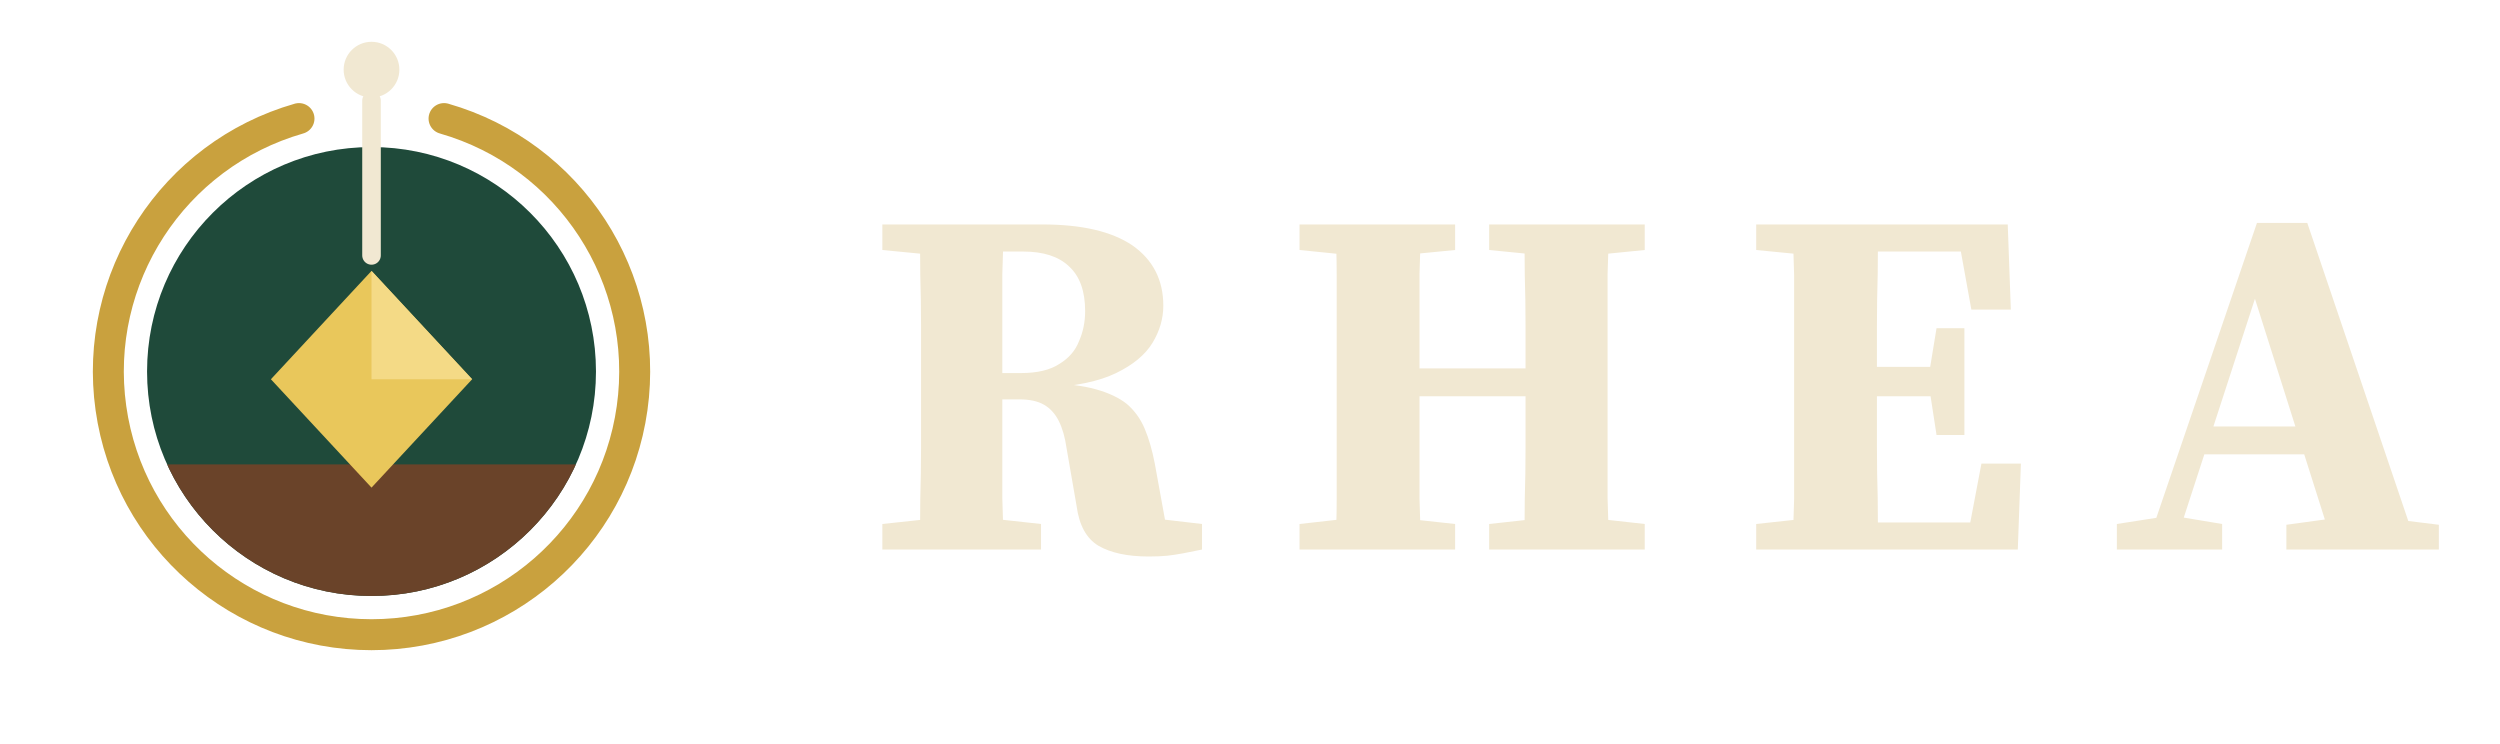
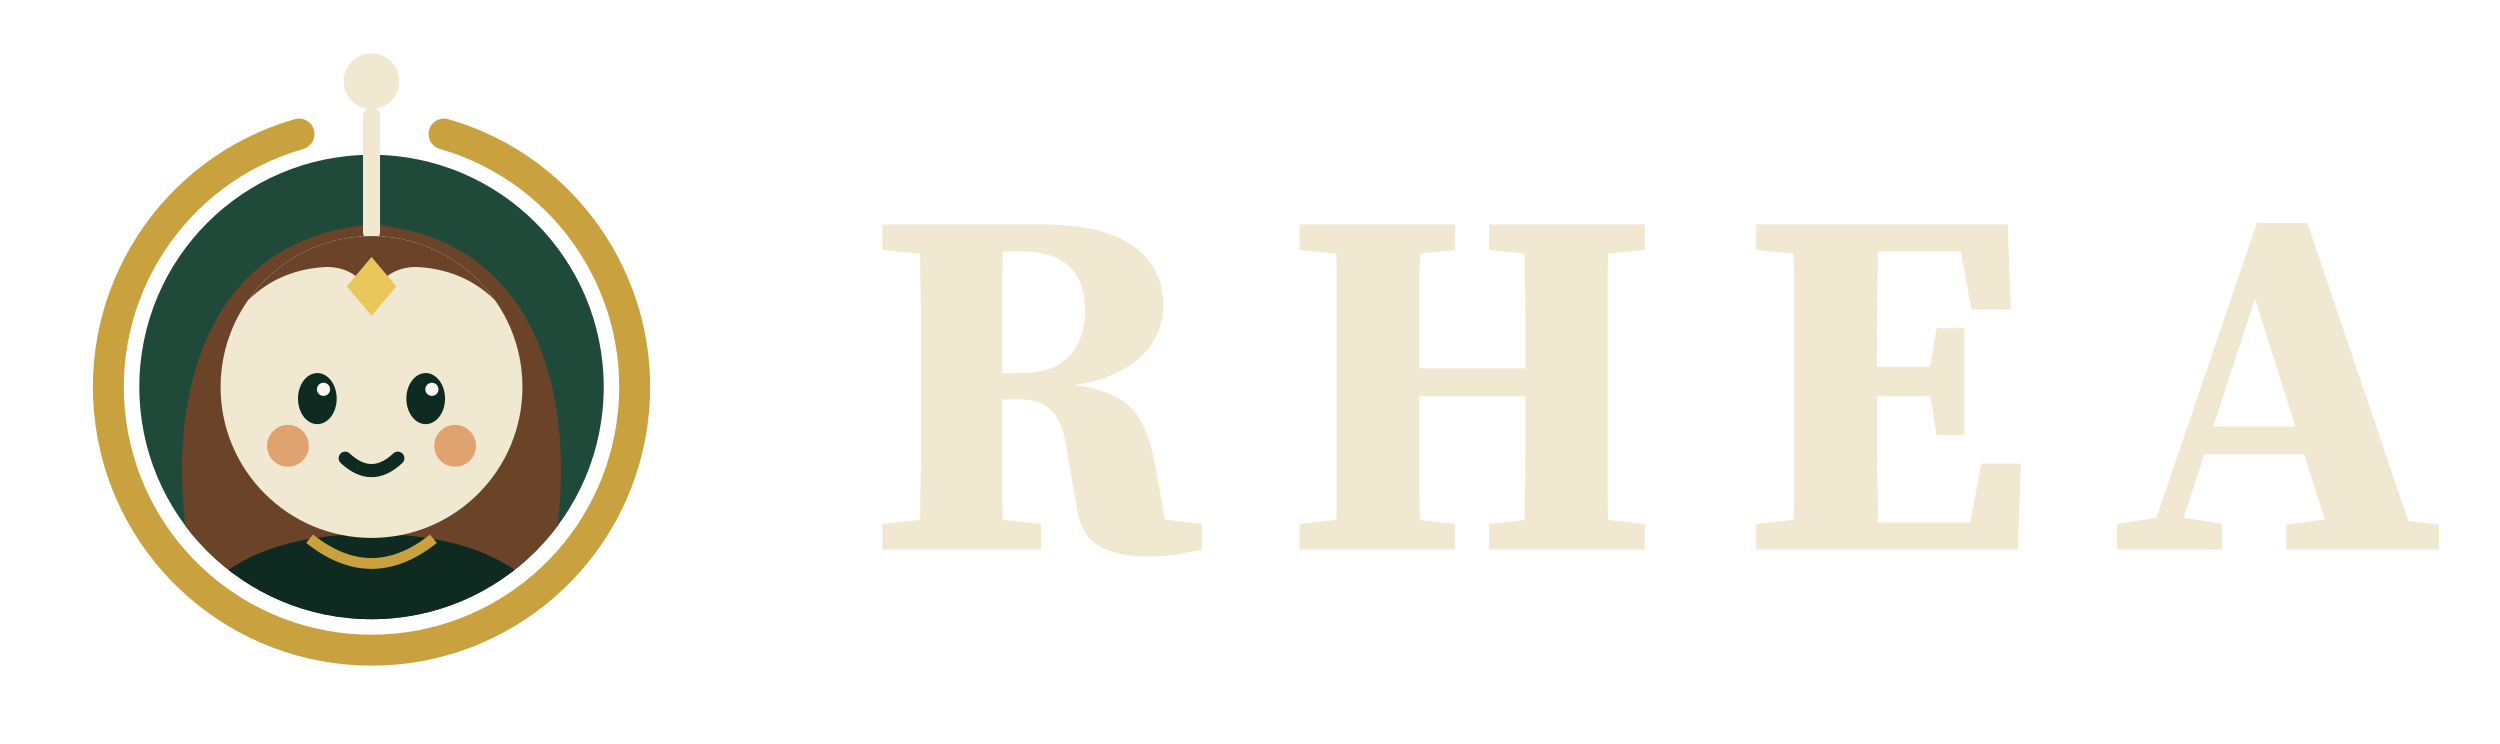
<svg xmlns="http://www.w3.org/2000/svg" viewBox="0 0 323 96" width="323" height="96" role="img" aria-labelledby="t">
+   <style>
+   .rhea-eye{transform-box:fill-box;transform-origin:center;animation:rhea-blink 5.2s infinite}
+   .rhea-knot{transform-box:fill-box;transform-origin:center;animation:rhea-pulse 3.4s ease-in-out infinite}
+   .rhea-head{animation:rhea-float 6s ease-in-out infinite}
+   .rhea-mouth-open{opacity:0}
+   .rhea-spark{opacity:0}
+   @keyframes rhea-blink{0%,91%,97%,100%{transform:scaleY(1)}94%{transform:scaleY(.12)}}
+   @keyframes rhea-pulse{0%,100%{fill:#F1E8D2;transform:scale(1)}50%{fill:#E9C75B;transform:scale(1.18)}}
+   @keyframes rhea-float{0%,100%{transform:translateY(0)}50%{transform:translateY(-1px)}}
+   @media (prefers-reduced-motion:reduce){.rhea-eye,.rhea-knot,.rhea-head{animation:none}}
+ </style>
  <g transform="translate(0.0 0.0) scale(1.0)">
    <defs>
-       <clipPath id="rhea-disc">
-         <circle cx="48" cy="48" r="29" />
+       <clipPath id="rhea-sky">
+         <circle cx="48" cy="50" r="30" />
+       </clipPath>
+       <clipPath id="rhea-head">
+         <circle cx="48" cy="50" r="19.5" />
      </clipPath>
    </defs>
-     <circle cx="48" cy="48" r="29" fill="#1F4A3A" />
-     <rect x="0" y="60" width="96" height="40" fill="#6A4329" clip-path="url(#rhea-disc)" />
-     <path d="M57.37 15.32A34 34 0 1 1 38.63 15.32" fill="none" stroke="#C9A13E" stroke-width="4" stroke-linecap="round" />
-     <path d="M48 13V33" stroke="#F1E8D2" stroke-width="2.4" stroke-linecap="round" />
-     <circle cx="48" cy="9" r="3.6" fill="#F1E8D2" />
-     <path d="M48 35L61 49L48 63L35 49Z" fill="#E9C75B" />
-     <path d="M48 35L61 49L48 49Z" fill="#F4DA86" />
+     <g class="rhea-sky">
+       <circle cx="48" cy="50" r="30" fill="#1F4A3A" />
+       <g clip-path="url(#rhea-sky)">
+         <path class="rhea-hair-back" d="M25 74C21 56 24 31 48 29C72 31 75 56 71 74Z" fill="#6A4329" />
+         <path class="rhea-shoulders" d="M22 86C24 74 34 69 48 69C62 69 72 74 74 86Z" fill="#0E2A21" />
+         <path d="M40 69.6Q48 76 56 69.6" fill="none" stroke="#C9A13E" stroke-width="1.4" />
+       </g>
+     </g>
+     <path class="rhea-ring" d="M57.37 17.32A34 34 0 1 1 38.63 17.32" fill="none" stroke="#C9A13E" stroke-width="4" stroke-linecap="round" />
+     <circle class="rhea-spark" cx="48" cy="16" r="2.6" fill="#E9C75B" />
+     <g class="rhea-antenna">
+       <path d="M48 15V30" stroke="#F1E8D2" stroke-width="2.2" stroke-linecap="round" />
+       <circle class="rhea-knot" cx="48" cy="10.5" r="3.6" fill="#F1E8D2" />
+     </g>
+     <g class="rhea-head">
+       <circle cx="48" cy="50" r="19.5" fill="#F1E8D2" />
+       <path class="rhea-hair" clip-path="url(#rhea-head)" fill="#6A4329" d="M26 54C27 42 33 35 42 34.5C45 34.4 47 36 48 38.4C49 36 51 34.4 54 34.5C63 35 69 42 70 54L76 54L76 24L20 24L20 54Z" />
+       <path class="rhea-gem" d="M48 33.2L51.2 37L48 40.8L44.8 37Z" fill="#E9C75B" />
+       <g class="rhea-cheeks" fill="#E0A36F">
+         <circle cx="37.2" cy="57.6" r="2.7" />
+         <circle cx="58.8" cy="57.6" r="2.7" />
+       </g>
+       <g class="rhea-gaze">
+         <g class="rhea-eye rhea-eye--l">
+           <ellipse cx="41" cy="51.5" rx="2.5" ry="3.3" fill="#0E2A21" />
+           <circle cx="41.8" cy="50.3" r=".85" fill="#FAF7F0" />
+         </g>
+         <g class="rhea-eye rhea-eye--r">
+           <ellipse cx="55" cy="51.5" rx="2.5" ry="3.3" fill="#0E2A21" />
+           <circle cx="55.8" cy="50.3" r=".85" fill="#FAF7F0" />
+         </g>
+       </g>
+       <path class="rhea-mouth" d="M44.6 59.2Q48 62.4 51.4 59.2" fill="none" stroke="#0E2A21" stroke-width="1.7" stroke-linecap="round" />
+       <path class="rhea-mouth-open" d="M43.8 58.6Q48 59.6 52.2 58.6Q51.6 64.4 48 64.4Q44.4 64.4 43.8 58.6Z" fill="#0E2A21" />
+     </g>
  </g>
  <path d="M114 71V67.7L123.3 66.7H125.4L134.5 67.7V71ZM118.8 71Q118.9 67.8 118.9 64.5Q119 61.2 119 57.8Q119 54.5 119 51.2V48.8Q119 45.5 119 42.1Q119 38.8 118.9 35.5Q118.9 32.2 118.8 29H129.7Q129.6 32.2 129.5 35.4Q129.5 38.7 129.5 42.1Q129.5 45.5 129.5 48.9V51Q129.5 54.4 129.5 57.7Q129.5 61.1 129.5 64.4Q129.6 67.7 129.7 71ZM148.4 71.9Q144.3 71.9 141.9 70.5Q139.6 69.1 139.1 65.4L137.8 57.9Q137.5 55.8 136.8 54.4Q136.1 53 134.9 52.3Q133.7 51.6 131.7 51.6H124.4V48.2H131.9Q135.1 48.2 136.9 47Q138.7 45.9 139.4 44.1Q140.2 42.3 140.2 40.2Q140.2 36.3 138.1 34.4Q136.1 32.5 132.2 32.5H124.3V29H134.7Q142.3 29 146.3 31.7Q150.3 34.5 150.3 39.5Q150.3 42 148.9 44.3Q147.5 46.6 144.2 48.2Q140.9 49.8 135.2 50.1V49.5Q139.1 49.6 141.6 50.3Q144.1 51 145.6 52.2Q147.1 53.5 147.9 55.4Q148.7 57.3 149.2 59.9L151 69.8L145.9 66.6L155.3 67.7V71Q153.8 71.3 152.8 71.5Q151.7 71.7 150.8 71.8Q149.8 71.9 148.4 71.9ZM114 32.3V29H124.4V33.2H123.3ZM167.9 71V67.7L176.8 66.7H178.8L188 67.7V71ZM172.5 71Q172.7 67.8 172.7 64.5Q172.7 61.2 172.7 57.8Q172.7 54.5 172.7 51.2V48.8Q172.7 45.5 172.7 42.1Q172.7 38.8 172.7 35.5Q172.7 32.2 172.5 29H183.6Q183.5 32.1 183.4 35.4Q183.4 38.7 183.4 42.1Q183.4 45.4 183.4 48.8V50.8Q183.4 54.3 183.4 57.7Q183.4 61.1 183.4 64.4Q183.5 67.7 183.6 71ZM178 51.2V47.6H202.4V51.2ZM192.4 71V67.7L201.5 66.7H203.5L212.5 67.7V71ZM196.9 71Q197 67.8 197 64.5Q197.1 61.2 197.1 57.8Q197.1 54.3 197.1 50.8V48.8Q197.1 45.5 197.1 42.1Q197.1 38.8 197 35.5Q197 32.2 196.9 29H207.9Q207.8 32.1 207.7 35.4Q207.7 38.7 207.7 42.1Q207.7 45.4 207.7 48.8V51.2Q207.7 54.4 207.7 57.8Q207.7 61.1 207.7 64.4Q207.8 67.7 207.9 71ZM167.9 32.3V29H188V32.3L178.8 33.2H176.8ZM192.4 32.3V29H212.5V32.3L203.5 33.2H201.5ZM226.9 71V67.7L236.1 66.7H237.2V71ZM231.6 71Q231.7 67.8 231.8 64.5Q231.8 61.2 231.8 57.8Q231.8 54.5 231.8 51.2V48.8Q231.8 45.5 231.8 42.1Q231.8 38.8 231.8 35.5Q231.7 32.2 231.6 29H242.7Q242.6 32.1 242.6 35.4Q242.5 38.7 242.5 42.1Q242.5 45.4 242.5 48.8V50.9Q242.5 54.3 242.5 57.7Q242.5 61.1 242.6 64.4Q242.6 67.7 242.7 71ZM237.1 71V67.5H256.5L254.2 69.4L256 59.9H261.1L260.7 71ZM237.1 51.2V47.4H251.1V51.2ZM250.2 56.2 249.2 49.7V48.5L250.2 42.4H253.8V56.2ZM226.9 32.3V29H237.2V33.2H236.1ZM254.7 40 253 30.6 255.2 32.5H237.1V29H259.4L259.8 40ZM273.5 71V67.7L279.9 66.7H281.1L287.1 67.7V71ZM277.2 71 291.6 28.8H298.1L312.4 71H301.6L290.8 36.9H291.9L291.6 37.8L280.8 71ZM283.7 58.7V55.1H302.6V58.7ZM295.4 71V67.8L302.7 66.8H307L315.1 67.8V71Z" fill="#F1E8D2" />
</svg>
